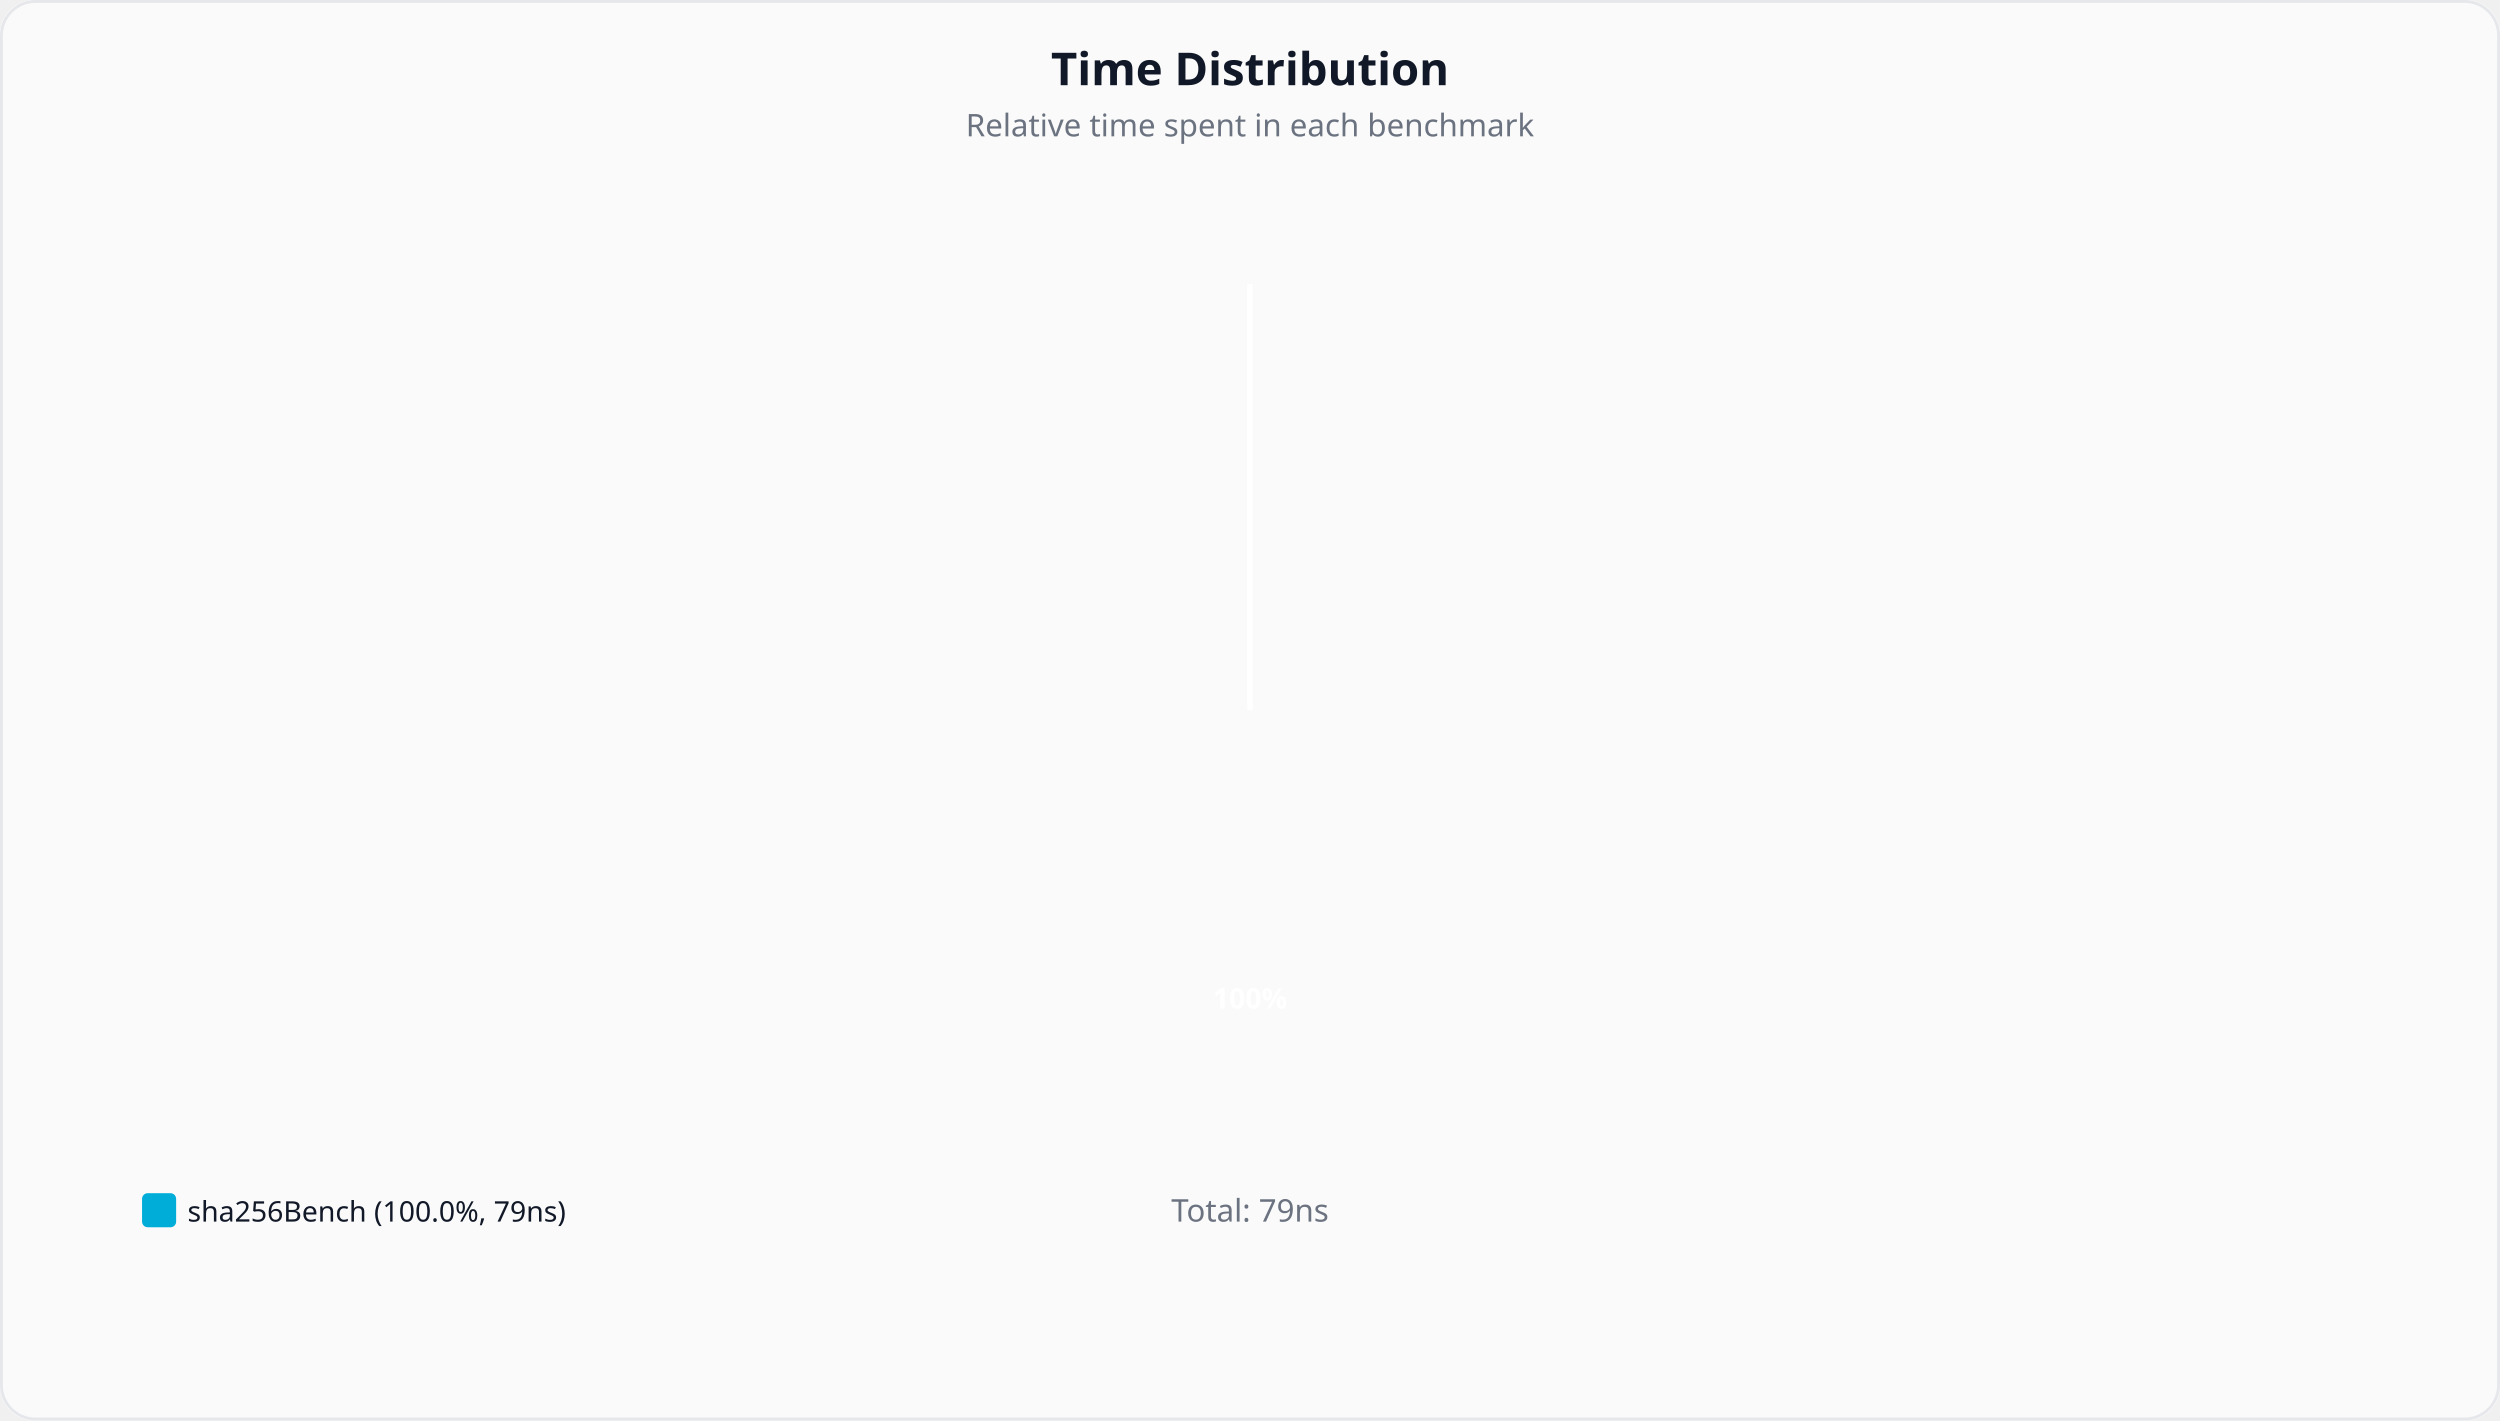
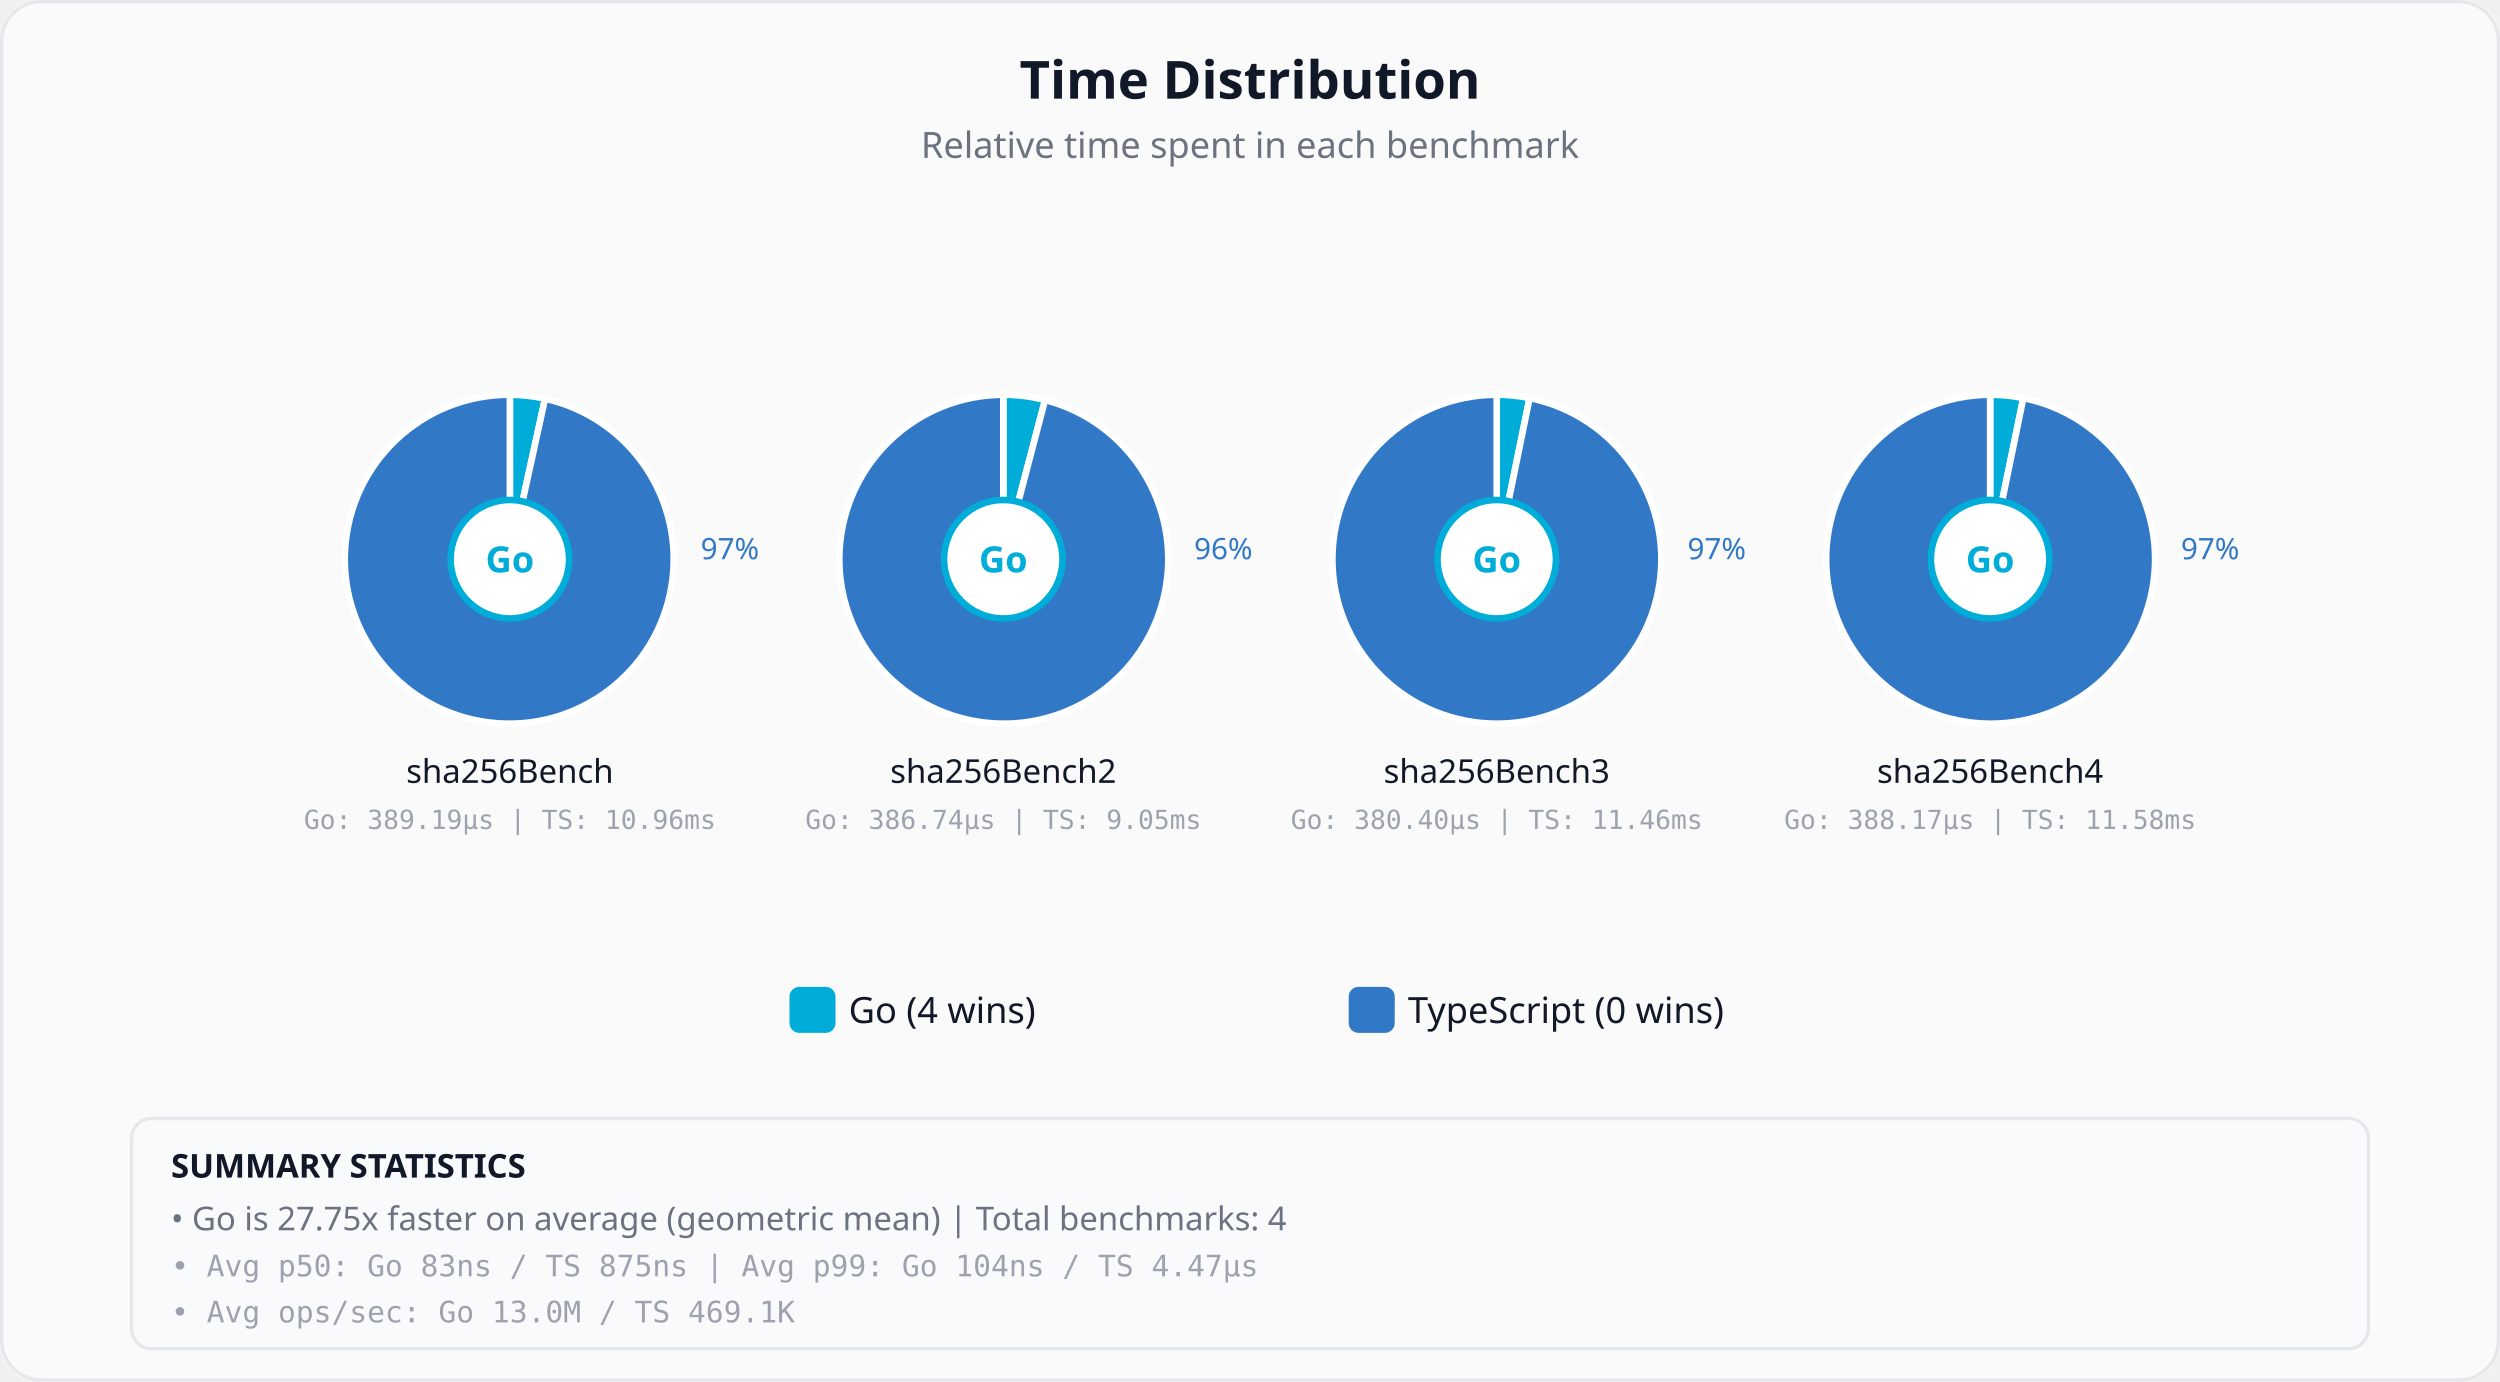
- <svg xmlns="http://www.w3.org/2000/svg" width="880" height="500" viewBox="0 0 880 500">
+ <svg xmlns="http://www.w3.org/2000/svg" width="760" height="420" viewBox="0 0 760 420">
  <defs>
    <linearGradient id="goGrad" x1="0" y1="0" x2="1" y2="0">
      <stop offset="0%" stop-color="#00ADD8" stop-opacity="0.95" />
      <stop offset="100%" stop-color="#0891B2" stop-opacity="0.85" />
    </linearGradient>
    <linearGradient id="tsGrad" x1="0" y1="0" x2="1" y2="0">
      <stop offset="0%" stop-color="#3178C6" stop-opacity="0.95" />
      <stop offset="100%" stop-color="#1D4ED8" stop-opacity="0.85" />
    </linearGradient>
  </defs>
-   <rect width="880" height="500" fill="#FAFAFA" rx="12" />
-   <rect x=".5" y=".5" width="879" height="499" fill="none" stroke="#E5E7EB" rx="12" />
-   <text x="440" y="30" text-anchor="middle" font-family="sans-serif" font-size="16" font-weight="700" fill="#111827">Time Distribution</text>
-   <text x="440" y="48" text-anchor="middle" font-family="sans-serif" font-size="11" fill="#6B7280">Relative time spent in each benchmark</text>
-   <path d="M440,250 L440.0,100.0 A150,150 0 1 1 440.0,100.0 Z" fill="#00ADD8" stroke="white" stroke-width="2" />
-   <text x="440.0" y="355.0" text-anchor="middle" font-family="sans-serif" font-size="10" font-weight="600" fill="white">100%</text>
-   <g transform="translate(50,420)">
-     <rect x="0" y="0" width="12" height="12" fill="#00ADD8" rx="2" />
-     <text x="16" y="10" font-family="sans-serif" font-size="10" fill="#111827">sha256Bench (100.0%, 79ns)</text>
+   <rect width="760" height="420" fill="#FAFAFA" rx="12" />
+   <rect x=".5" y=".5" width="759" height="419" fill="none" stroke="#E5E7EB" rx="12" />
+   <text x="380" y="30" text-anchor="middle" font-family="sans-serif" font-size="16" font-weight="700" fill="#111827">Time Distribution</text>
+   <text x="380" y="48" text-anchor="middle" font-family="sans-serif" font-size="11" fill="#6B7280">Relative time spent in each benchmark</text>
+   <g transform="translate(155,170)">
+     <path d="M0,0 L0.0,-50.0 A50,50 0 0 1 10.7,-48.8 Z" fill="#00ADD8" stroke="white" stroke-width="2" />
+     <path d="M0,0 L10.7,-48.8 A50,50 0 1 1 -0.0,-50.0 Z" fill="#3178C6" stroke="white" stroke-width="2" />
+     <circle cx="0" cy="0" r="18" fill="white" stroke="#00ADD8" stroke-width="2" />
+     <text x="0" y="4" text-anchor="middle" font-family="sans-serif" font-size="11" font-weight="600" fill="#00ADD8">Go</text>
+     <text x="0" y="68" text-anchor="middle" font-family="sans-serif" font-size="10" font-weight="500" fill="#111827">sha256Bench</text>
+     <text x="58" y="0" text-anchor="start" font-family="sans-serif" font-size="9" fill="#3178C6">97%</text>
+     <text x="0" y="82" text-anchor="middle" font-family="monospace" font-size="8" fill="#9CA3AF">Go: 389.19µs | TS: 10.96ms</text>
  </g>
-   <text x="440" y="430" text-anchor="middle" font-family="sans-serif" font-size="11" fill="#6B7280">Total: 79ns</text>
+   <g transform="translate(305,170)">
+     <path d="M0,0 L0.0,-50.0 A50,50 0 0 1 12.7,-48.4 Z" fill="#00ADD8" stroke="white" stroke-width="2" />
+     <path d="M0,0 L12.7,-48.4 A50,50 0 1 1 -0.0,-50.0 Z" fill="#3178C6" stroke="white" stroke-width="2" />
+     <circle cx="0" cy="0" r="18" fill="white" stroke="#00ADD8" stroke-width="2" />
+     <text x="0" y="4" text-anchor="middle" font-family="sans-serif" font-size="11" font-weight="600" fill="#00ADD8">Go</text>
+     <text x="0" y="68" text-anchor="middle" font-family="sans-serif" font-size="10" font-weight="500" fill="#111827">sha256Bench2</text>
+     <text x="58" y="0" text-anchor="start" font-family="sans-serif" font-size="9" fill="#3178C6">96%</text>
+     <text x="0" y="82" text-anchor="middle" font-family="monospace" font-size="8" fill="#9CA3AF">Go: 386.74µs | TS: 9.05ms</text>
+   </g>
+   <g transform="translate(455,170)">
+     <path d="M0,0 L0.0,-50.0 A50,50 0 0 1 10.0,-49.0 Z" fill="#00ADD8" stroke="white" stroke-width="2" />
+     <path d="M0,0 L10.0,-49.0 A50,50 0 1 1 -0.0,-50.0 Z" fill="#3178C6" stroke="white" stroke-width="2" />
+     <circle cx="0" cy="0" r="18" fill="white" stroke="#00ADD8" stroke-width="2" />
+     <text x="0" y="4" text-anchor="middle" font-family="sans-serif" font-size="11" font-weight="600" fill="#00ADD8">Go</text>
+     <text x="0" y="68" text-anchor="middle" font-family="sans-serif" font-size="10" font-weight="500" fill="#111827">sha256Bench3</text>
+     <text x="58" y="0" text-anchor="start" font-family="sans-serif" font-size="9" fill="#3178C6">97%</text>
+     <text x="0" y="82" text-anchor="middle" font-family="monospace" font-size="8" fill="#9CA3AF">Go: 380.40µs | TS: 11.46ms</text>
+   </g>
+   <g transform="translate(605,170)">
+     <path d="M0,0 L0.0,-50.0 A50,50 0 0 1 10.1,-49.0 Z" fill="#00ADD8" stroke="white" stroke-width="2" />
+     <path d="M0,0 L10.1,-49.0 A50,50 0 1 1 -0.0,-50.0 Z" fill="#3178C6" stroke="white" stroke-width="2" />
+     <circle cx="0" cy="0" r="18" fill="white" stroke="#00ADD8" stroke-width="2" />
+     <text x="0" y="4" text-anchor="middle" font-family="sans-serif" font-size="11" font-weight="600" fill="#00ADD8">Go</text>
+     <text x="0" y="68" text-anchor="middle" font-family="sans-serif" font-size="10" font-weight="500" fill="#111827">sha256Bench4</text>
+     <text x="58" y="0" text-anchor="start" font-family="sans-serif" font-size="9" fill="#3178C6">97%</text>
+     <text x="0" y="82" text-anchor="middle" font-family="monospace" font-size="8" fill="#9CA3AF">Go: 388.17µs | TS: 11.58ms</text>
+   </g>
+   <g transform="translate(380,300)">
+     <rect x="-140" width="14" height="14" fill="#00ADD8" rx="3" />
+     <text x="-122" y="11" font-family="sans-serif" font-size="11" fill="#111827">Go (4 wins)</text>
+     <rect x="30" width="14" height="14" fill="#3178C6" rx="3" />
+     <text x="48" y="11" font-family="sans-serif" font-size="11" fill="#111827">TypeScript (0 wins)</text>
+   </g>
+   <rect x="40" y="340" width="680" height="70" fill="#F9FAFB" stroke="#E5E7EB" rx="6" />
+   <text x="52" y="358" font-family="sans-serif" font-size="10" font-weight="600" fill="#111827">SUMMARY STATISTICS</text>
+   <text x="52" y="374" font-family="sans-serif" font-size="10" fill="#6B7280">• Go is 27.75x faster on average (geometric mean)  |  Total benchmarks: 4</text>
+   <text x="52" y="388" font-family="monospace" font-size="9" fill="#9CA3AF">• Avg p50: Go 83ns / TS 875ns  |  Avg p99: Go 104ns / TS 4.47µs</text>
+   <text x="52" y="402" font-family="monospace" font-size="9" fill="#9CA3AF">• Avg ops/sec: Go 13.0M / TS 469.1K</text>
</svg>
